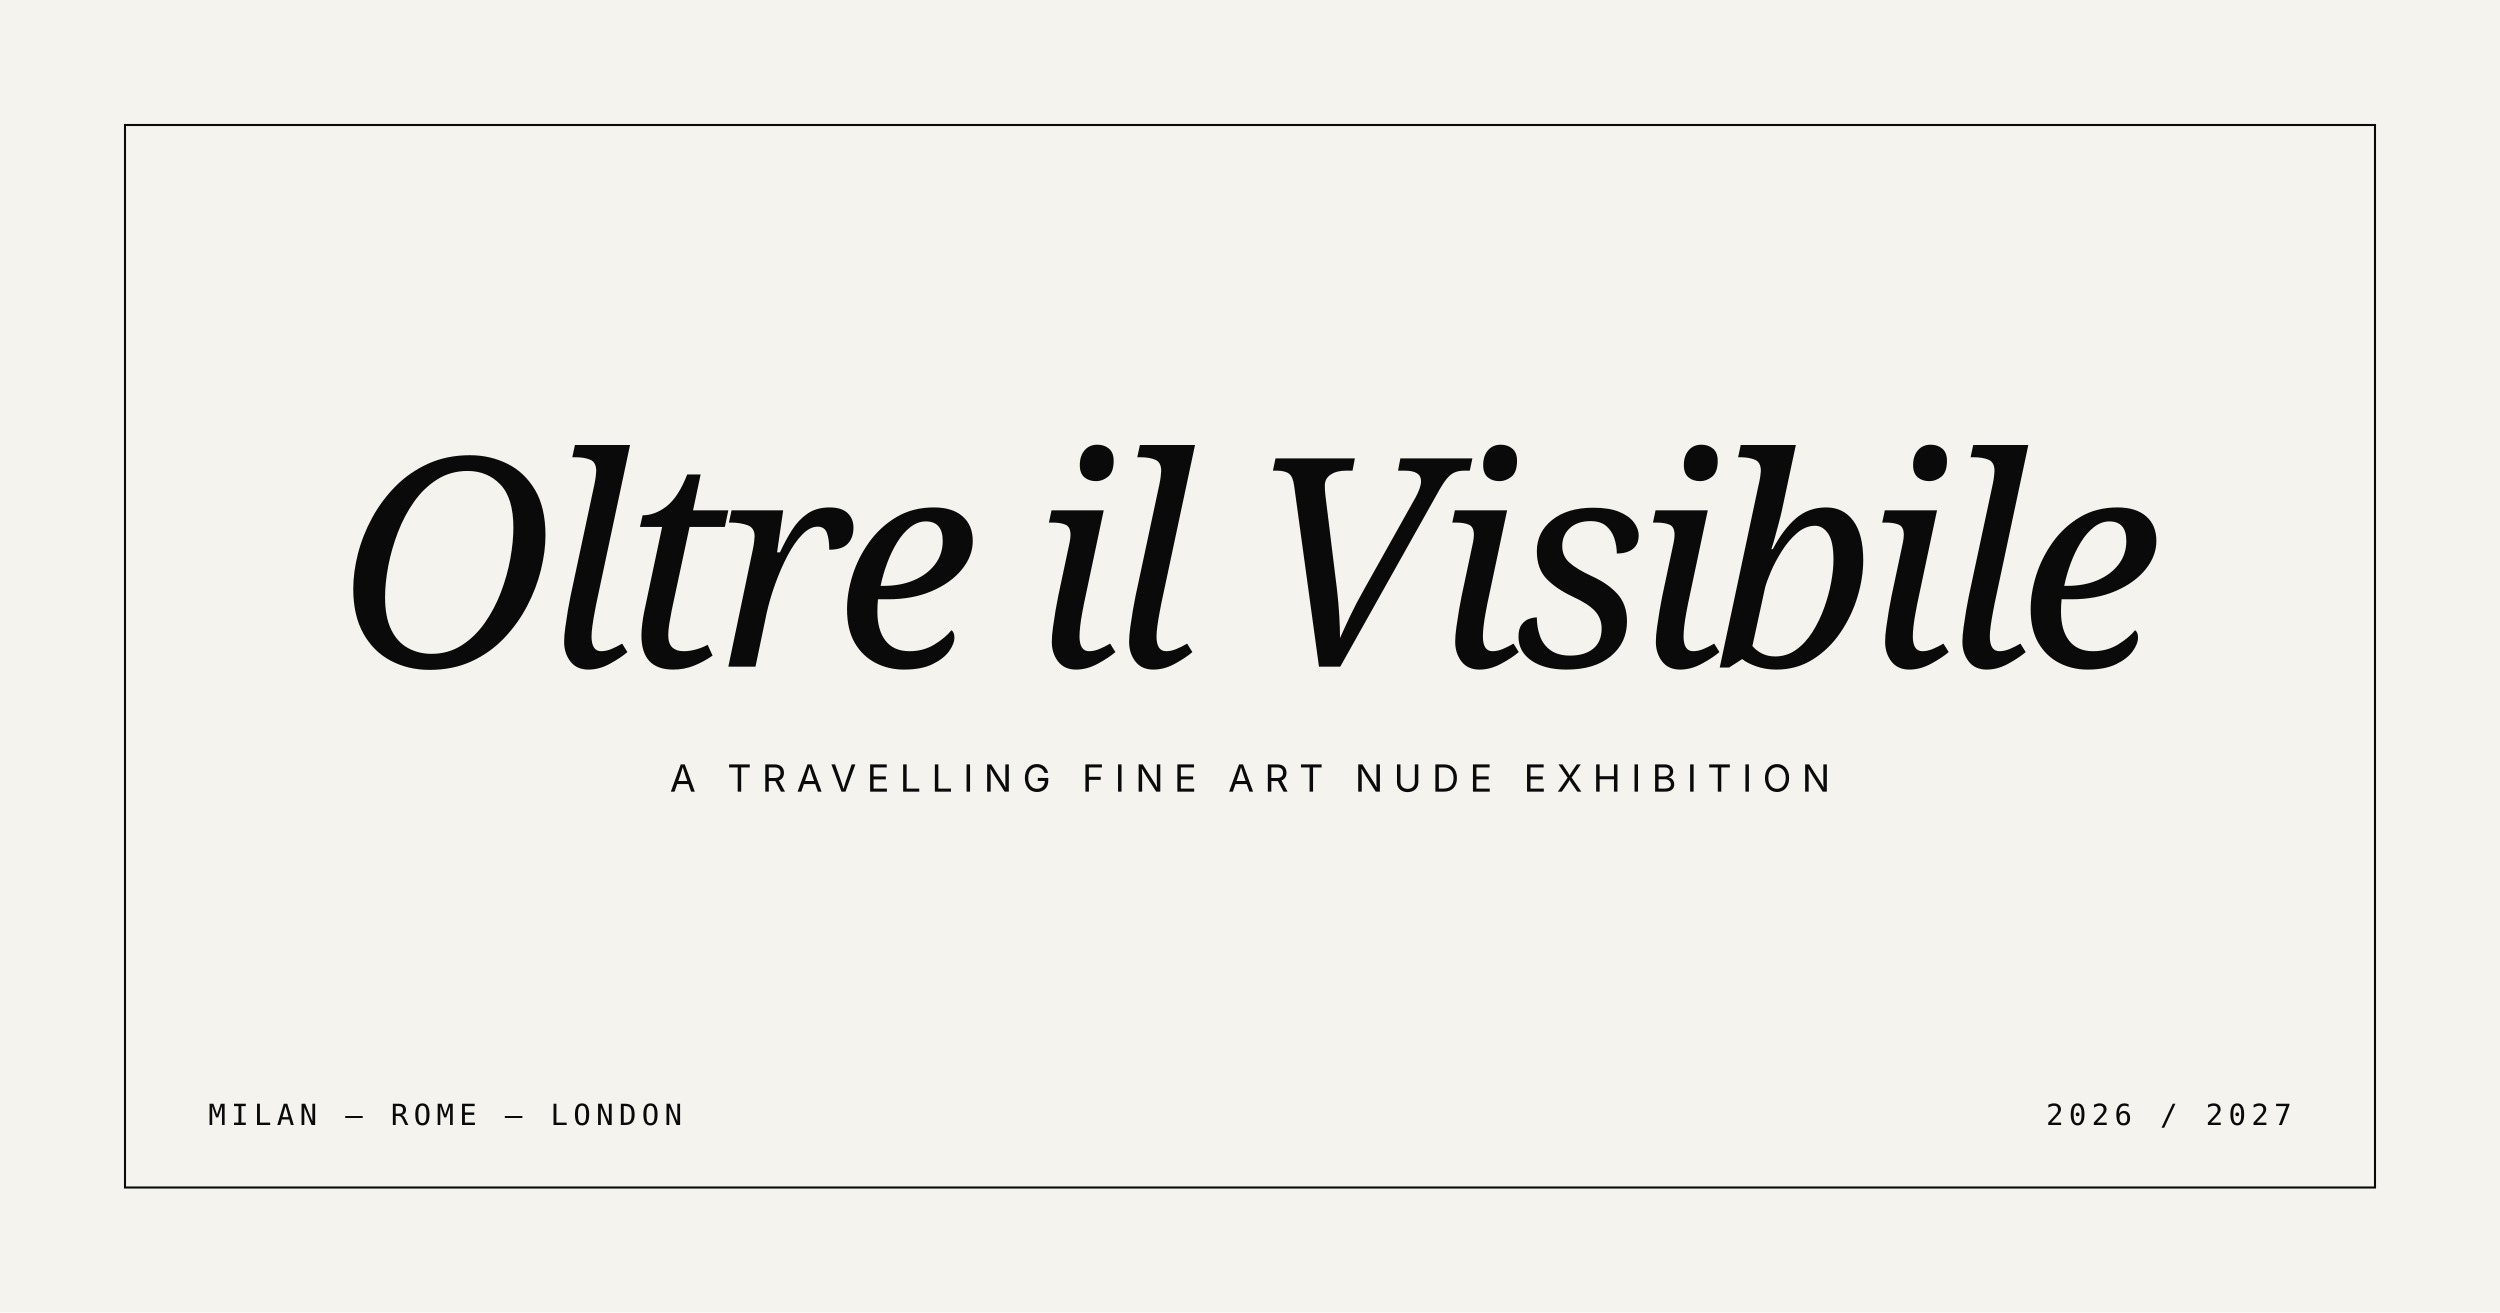
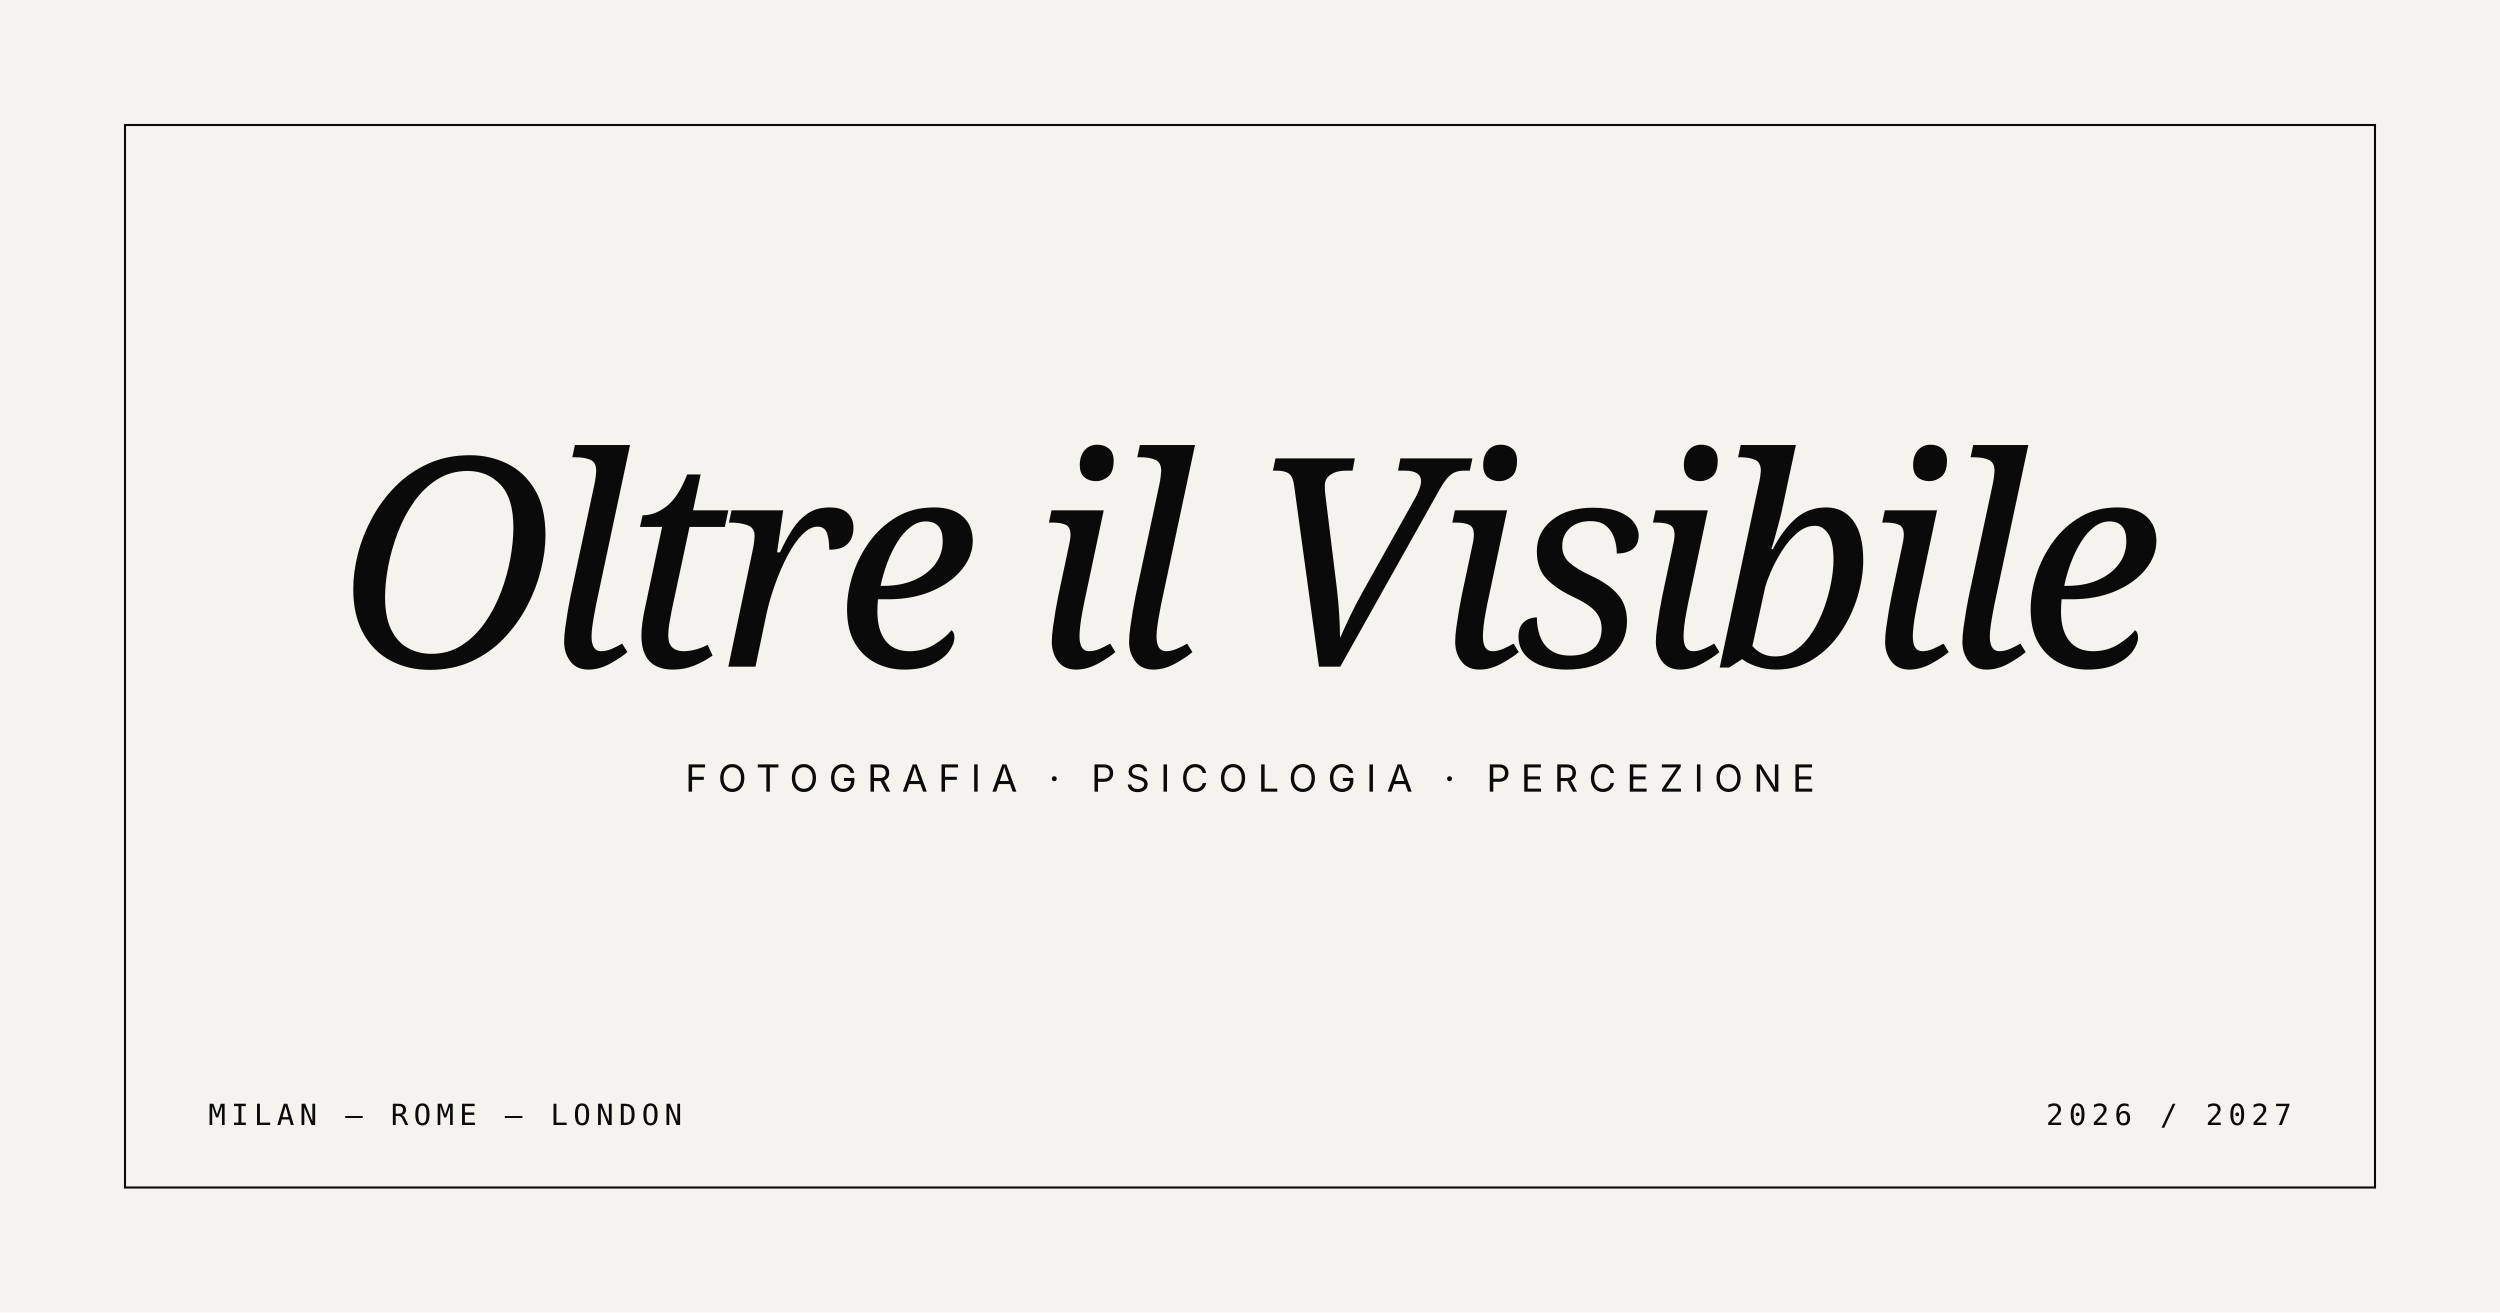
<svg xmlns="http://www.w3.org/2000/svg" viewBox="0 0 1200 630" width="1200" height="630">
  <rect width="1200" height="630" fill="#F5F3EE" />
  <rect x="60" y="60" width="1080" height="510" fill="none" stroke="#0A0A0A" stroke-width="1" />
  <text x="600" y="320" font-family="Cormorant Garamond, Garamond, serif" font-size="140" font-style="italic" text-anchor="middle" fill="#0A0A0A" letter-spacing="-0.04em">Oltre il Visibile</text>
-   <text x="600" y="380" font-family="Inter, sans-serif" font-size="18" text-anchor="middle" fill="#0A0A0A" letter-spacing="0.28em">A TRAVELLING FINE ART NUDE EXHIBITION</text>
+   <text x="600" y="380" font-family="Inter, sans-serif" font-size="18" text-anchor="middle" fill="#0A0A0A" letter-spacing="0.28em">FOTOGRAFIA · PSICOLOGIA · PERCEZIONE</text>
  <text x="100" y="540" font-family="JetBrains Mono, monospace" font-size="14" fill="#0A0A0A" letter-spacing="0.18em">MILAN — ROME — LONDON</text>
  <text x="1100" y="540" font-family="JetBrains Mono, monospace" font-size="14" text-anchor="end" fill="#0A0A0A" letter-spacing="0.18em">2026 / 2027</text>
</svg>
